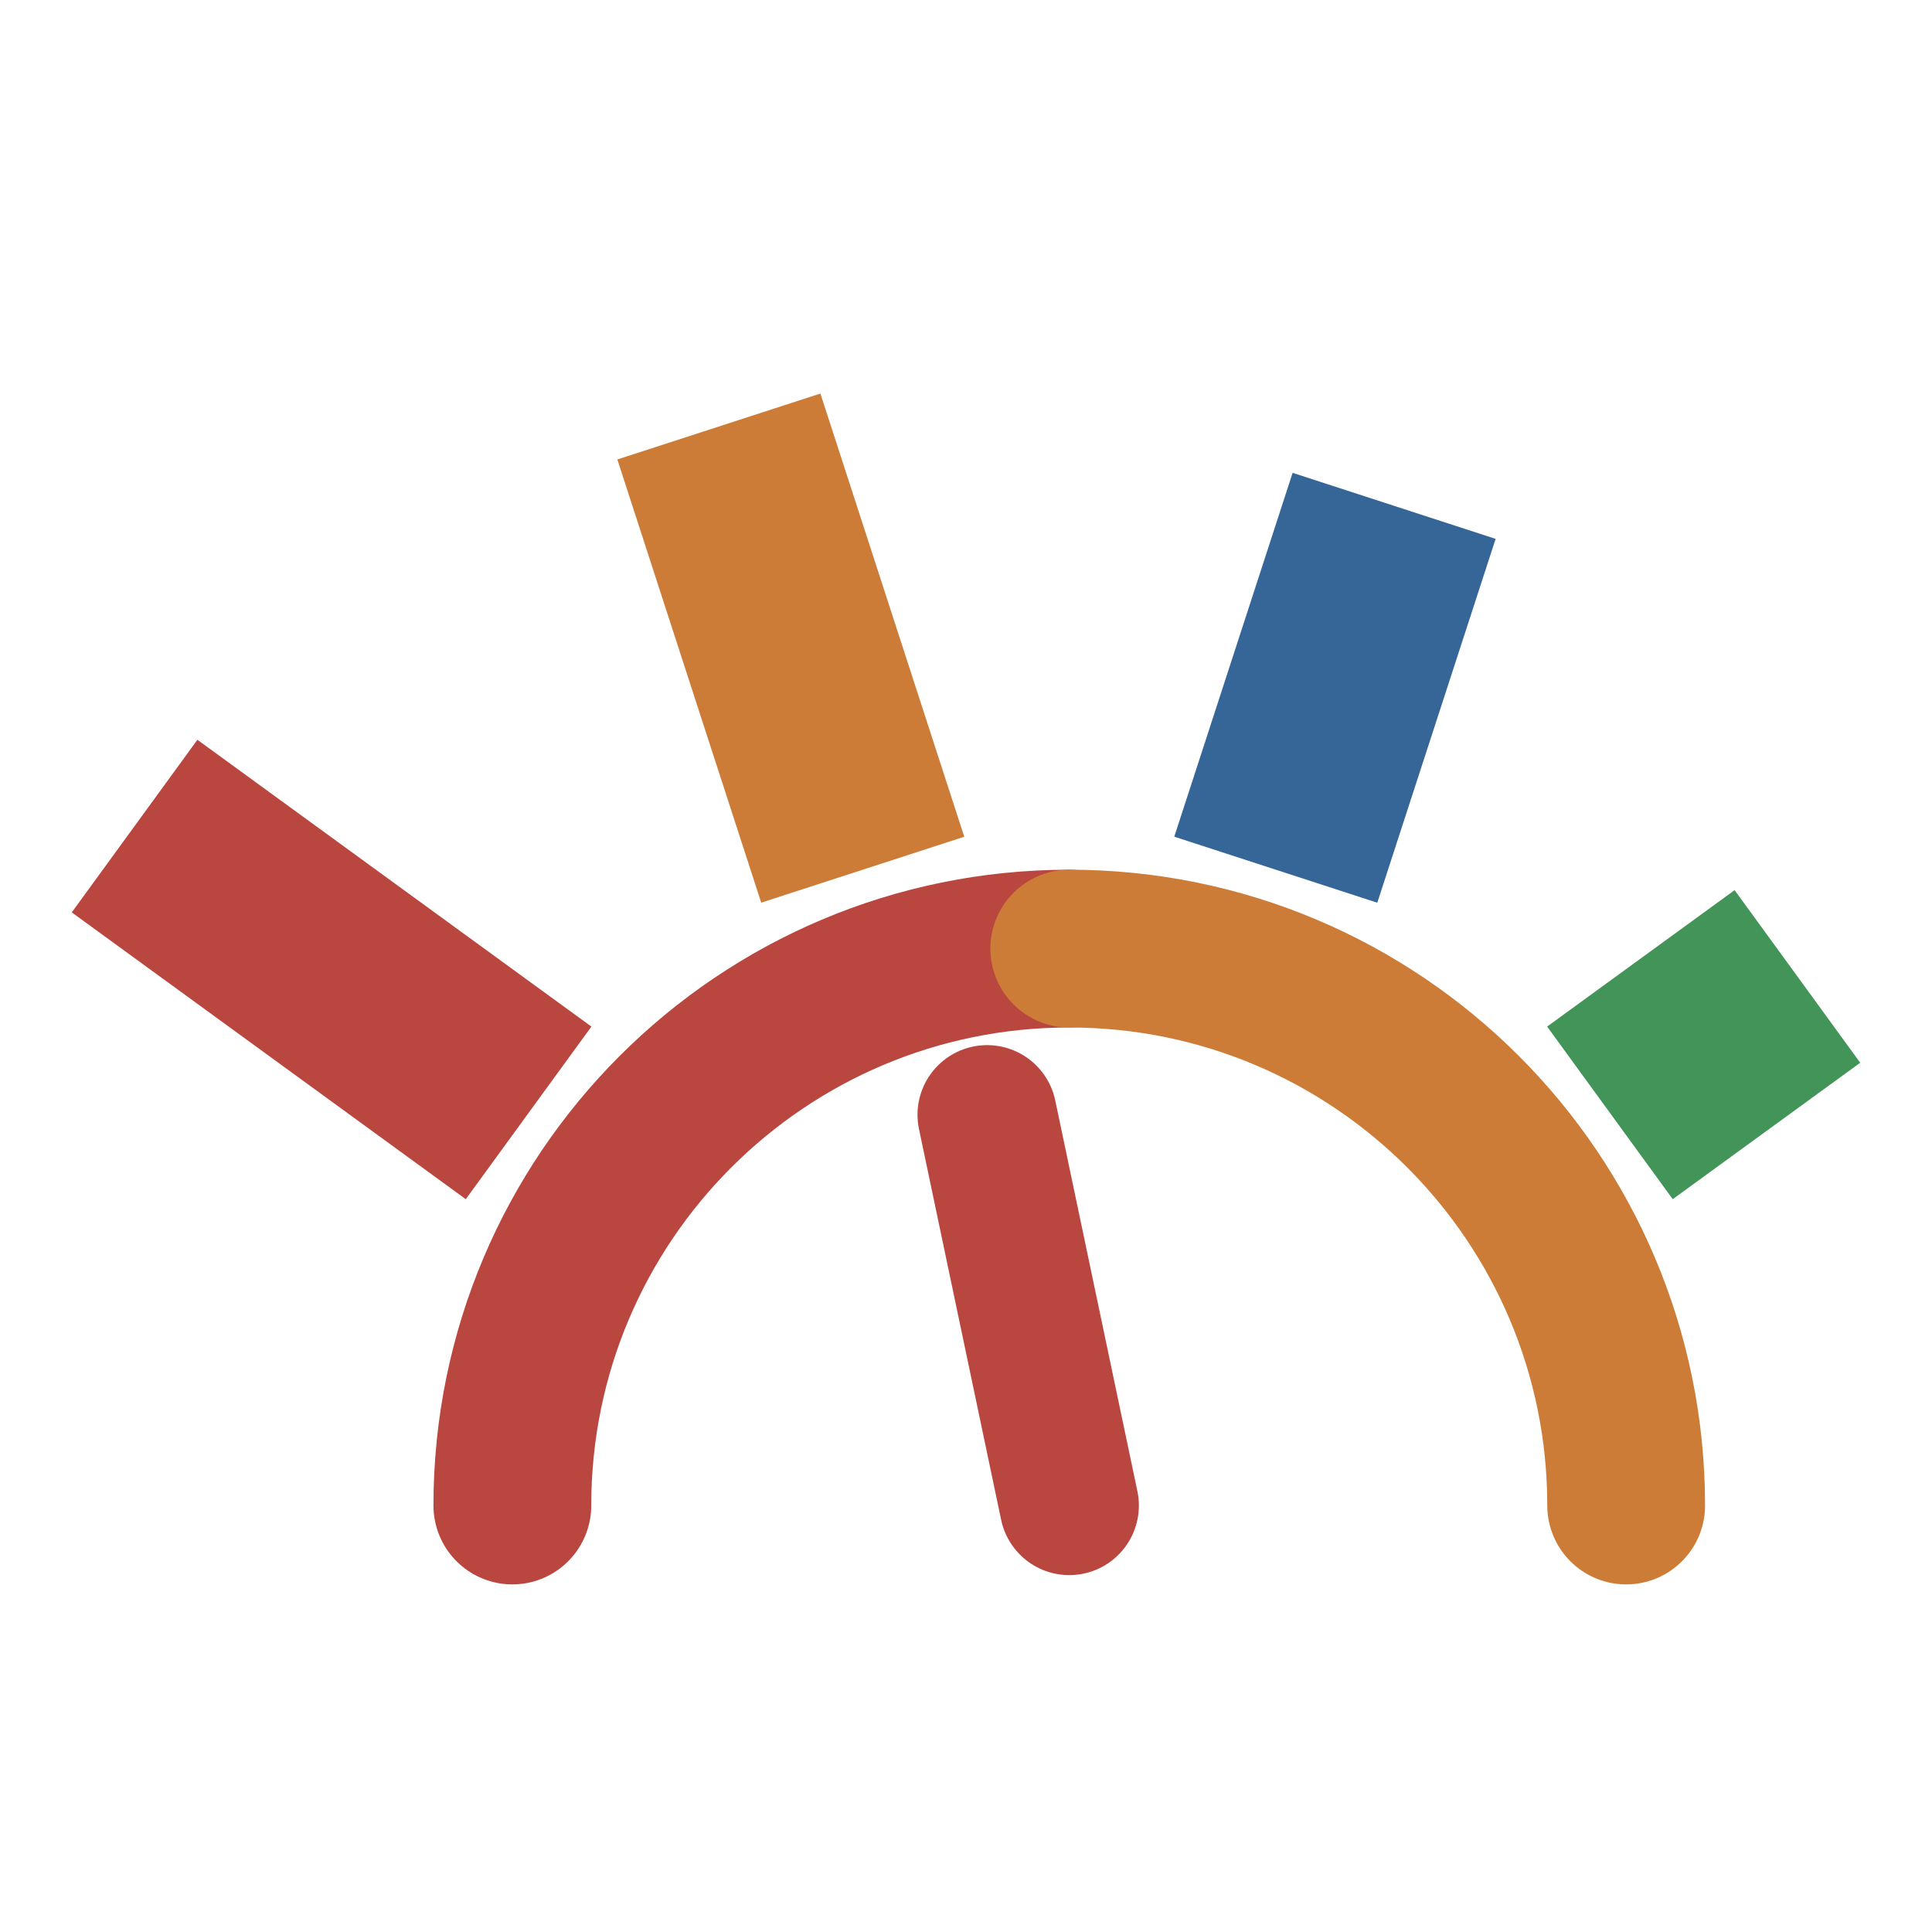
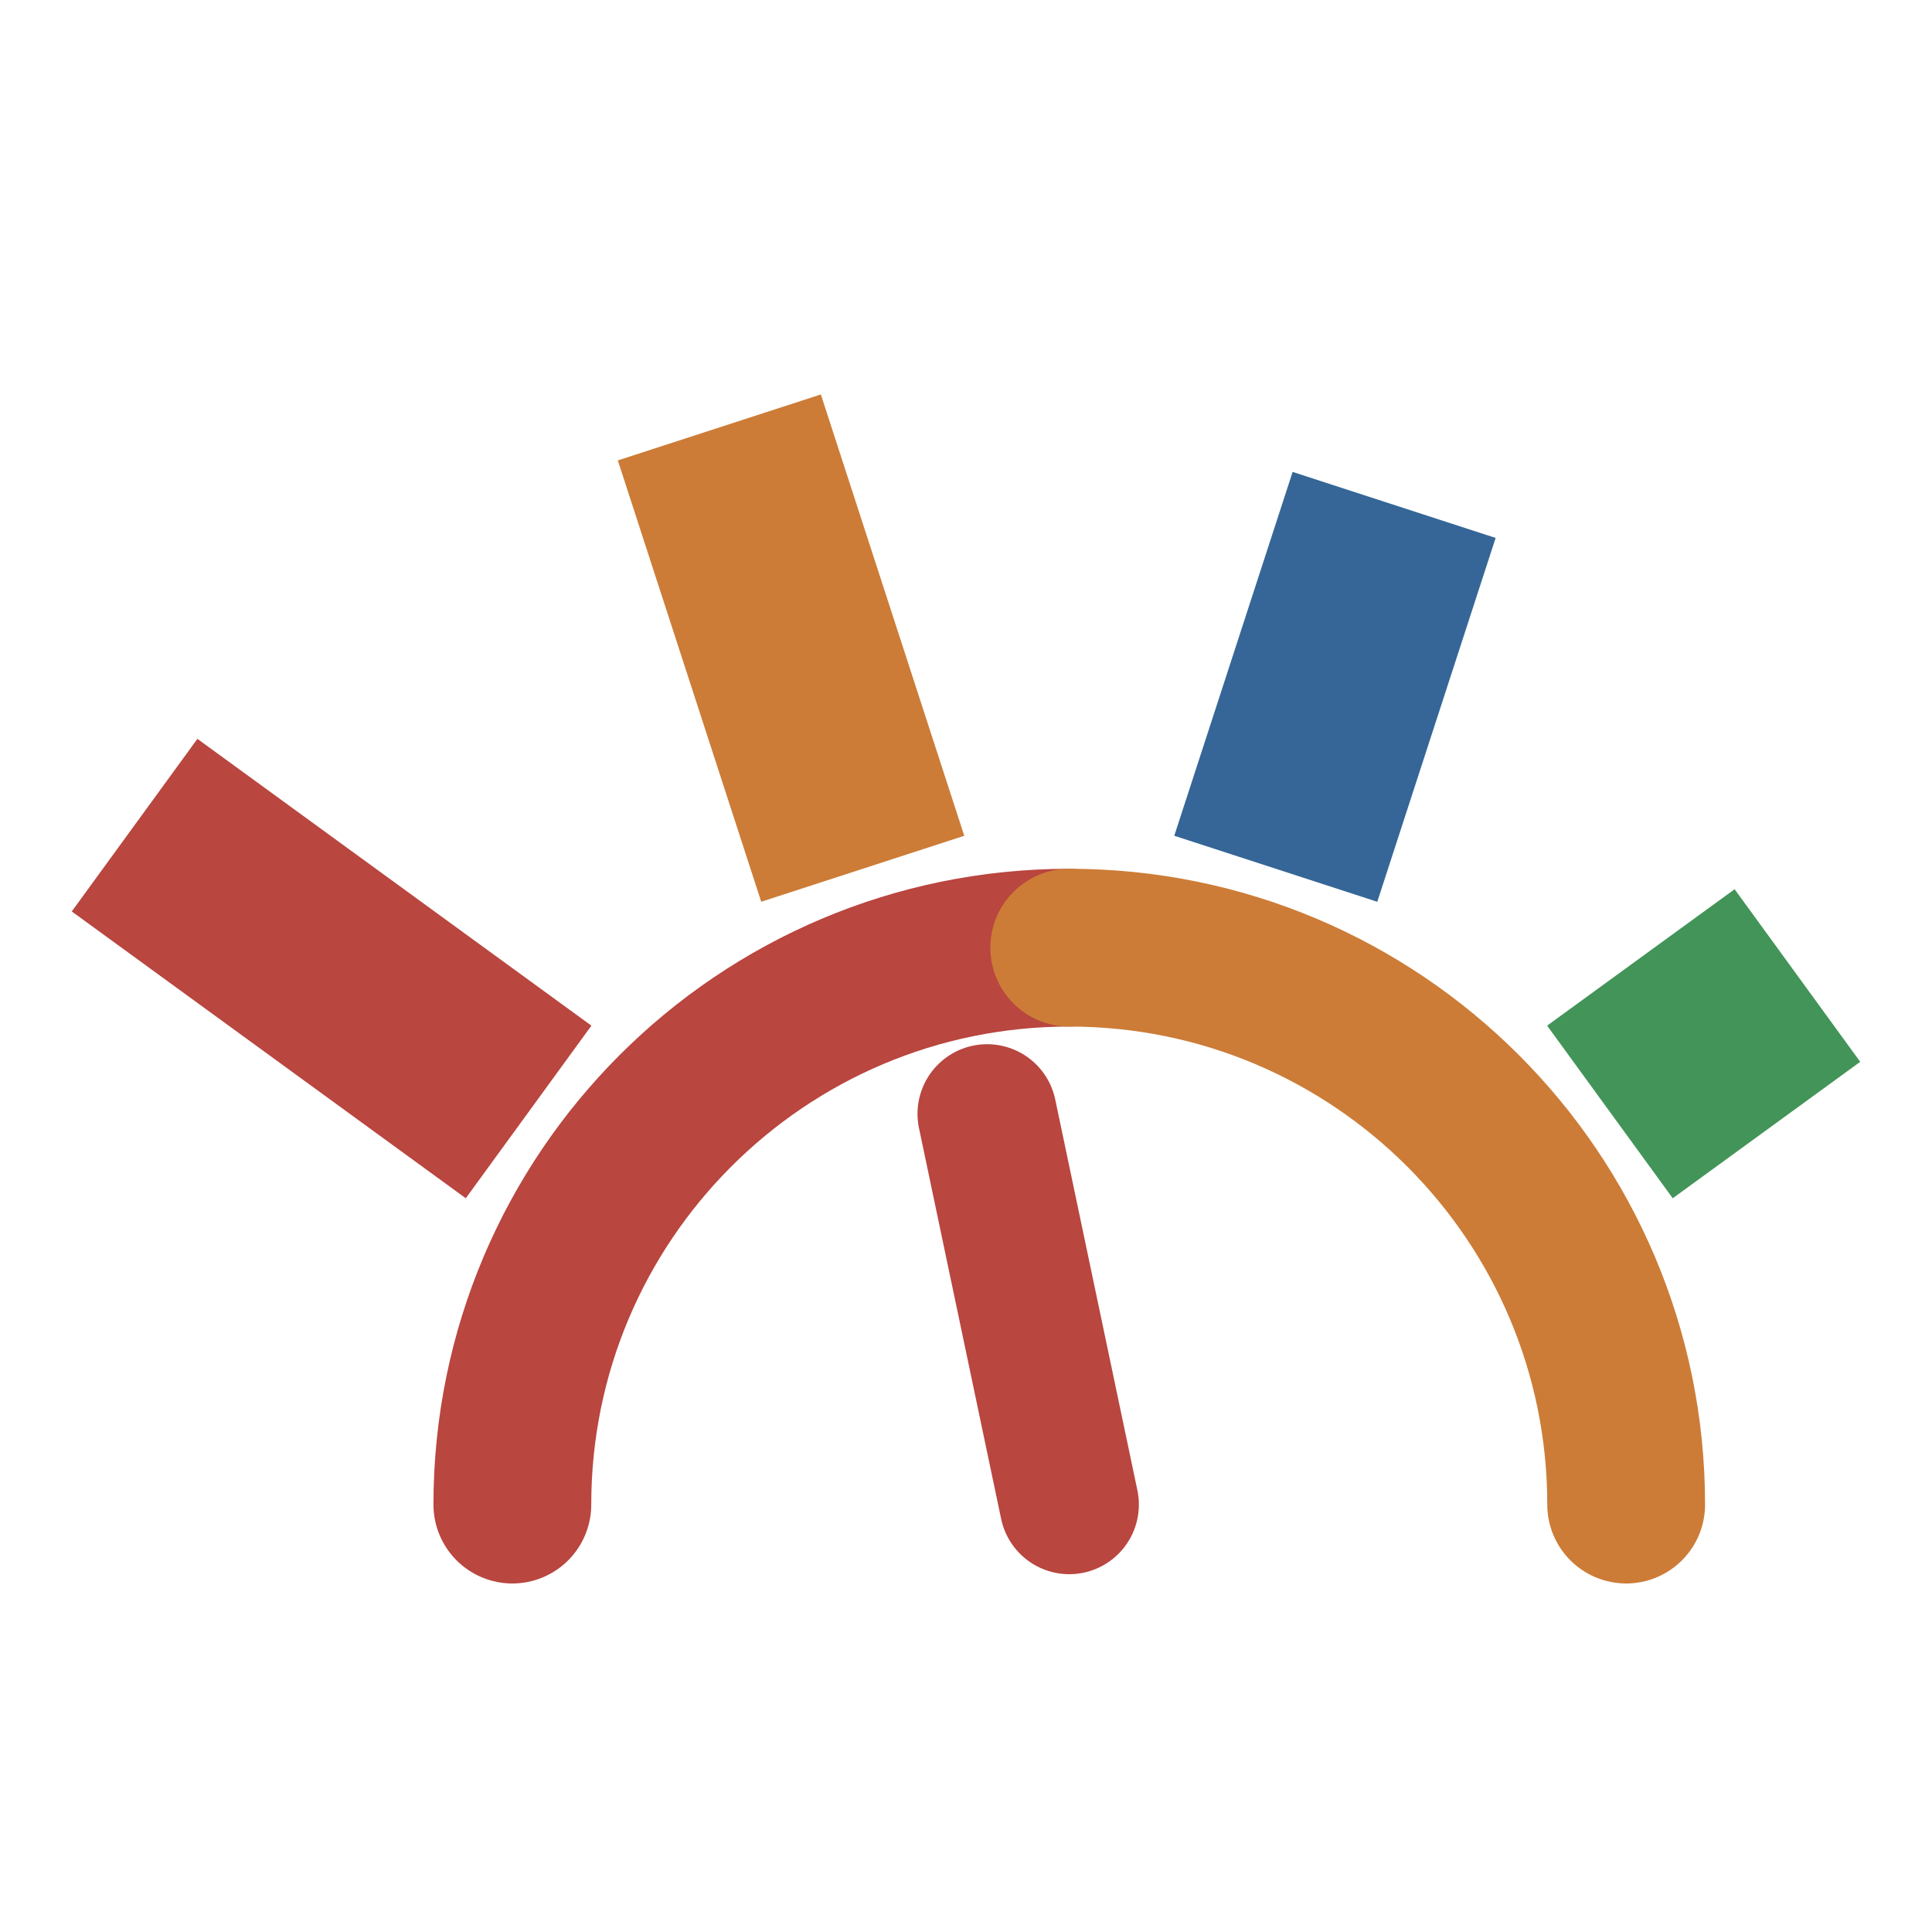
- <svg xmlns="http://www.w3.org/2000/svg" viewBox="-1.04 -7.94 41.63 41.63">
+ <svg xmlns="http://www.w3.org/2000/svg" viewBox="-1.04 -7.92 41.63 41.63">
  <path d="M 10 24.5 A 12 12 0 0 1 22 12.5" fill="none" stroke="#b9463f" stroke-width="3.4" stroke-linecap="round" />
  <path d="M 22 12.5 A 12 12 0 0 1 34 24.5" fill="none" stroke="#cc7c37" stroke-width="3.4" stroke-linecap="round" />
  <line x1="10.35" y1="16.04" x2="1.86" y2="9.86" stroke="#b9463f" stroke-width="4.6" stroke-linecap="butt" />
-   <line x1="17.55" y1="10.8" x2="14.45" y2="1.25" stroke="#cc7c37" stroke-width="4.6" stroke-linecap="butt" />
+   <line x1="17.55" y1="10.8" x2="14.46" y2="1.29" stroke="#cc7c37" stroke-width="4.6" stroke-linecap="butt" />
  <line x1="26.45" y1="10.8" x2="29" y2="2.96" stroke="#356697" stroke-width="4.6" stroke-linecap="butt" />
  <line x1="33.65" y1="16.04" x2="37.69" y2="13.1" stroke="#439458" stroke-width="4.6" stroke-linecap="butt" />
  <line x1="22" y1="24.5" x2="20.23" y2="16.08" stroke="#b9463f" stroke-width="3" stroke-linecap="round" />
</svg>
